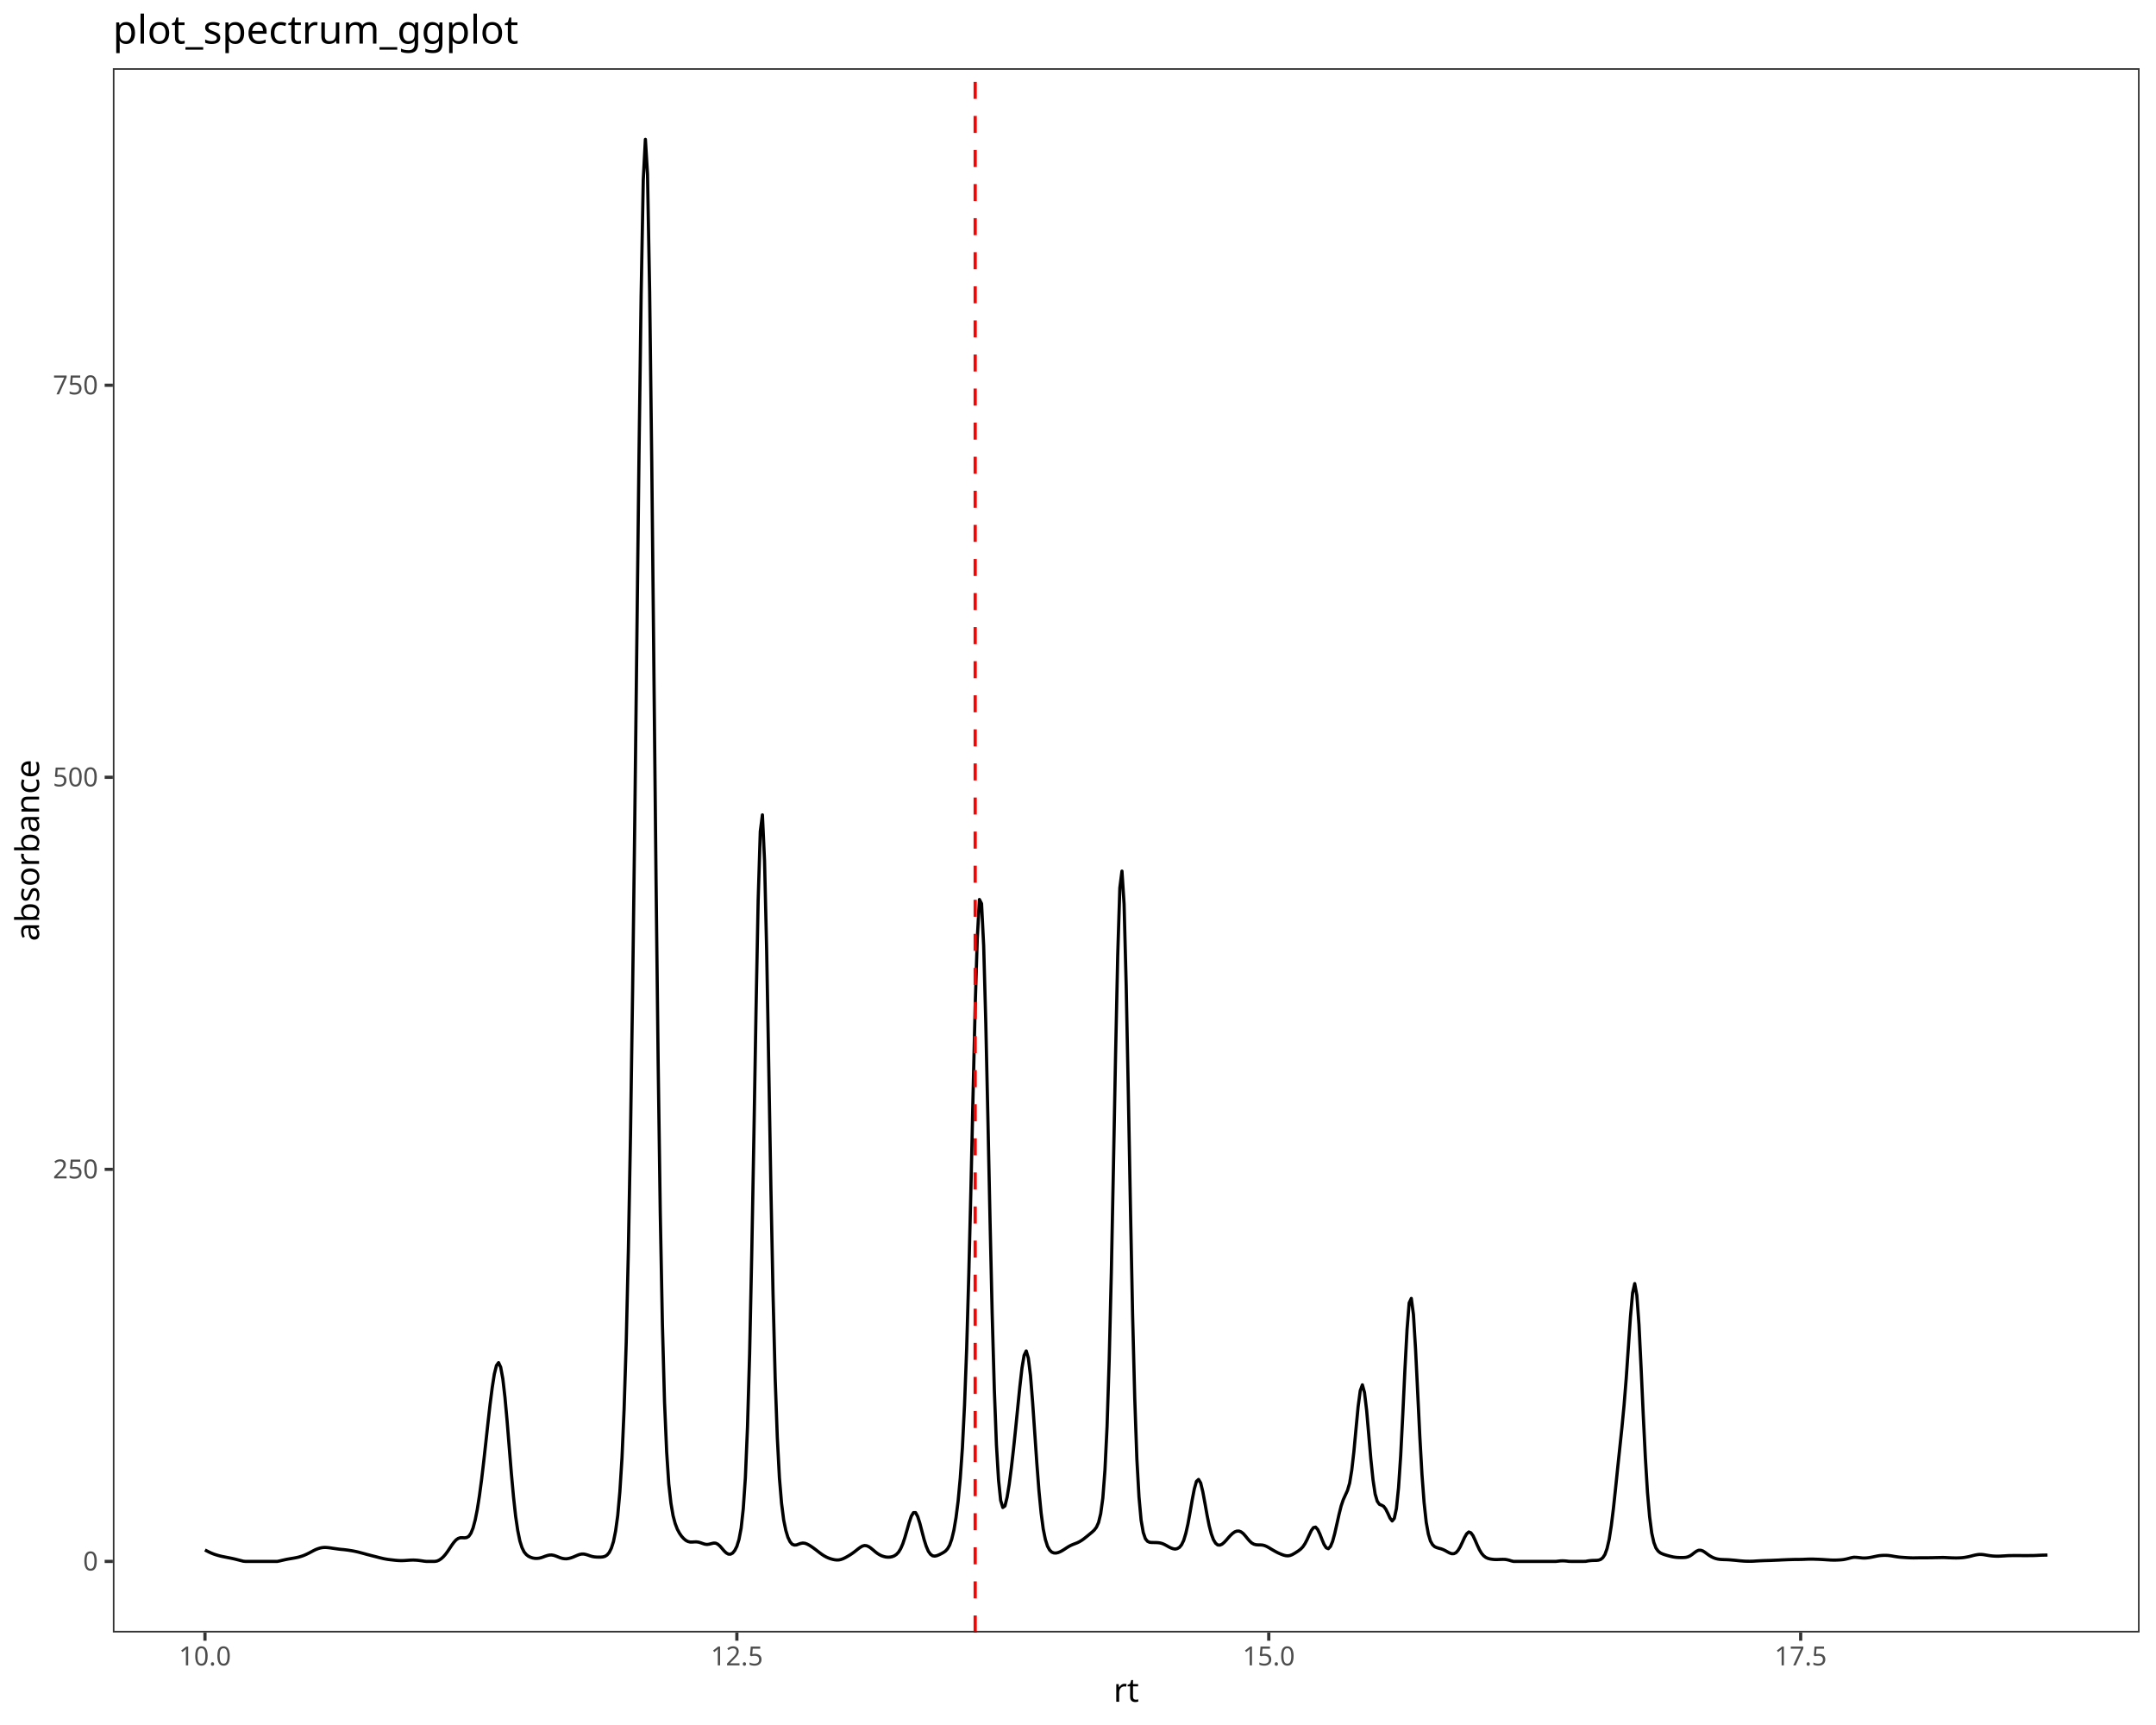
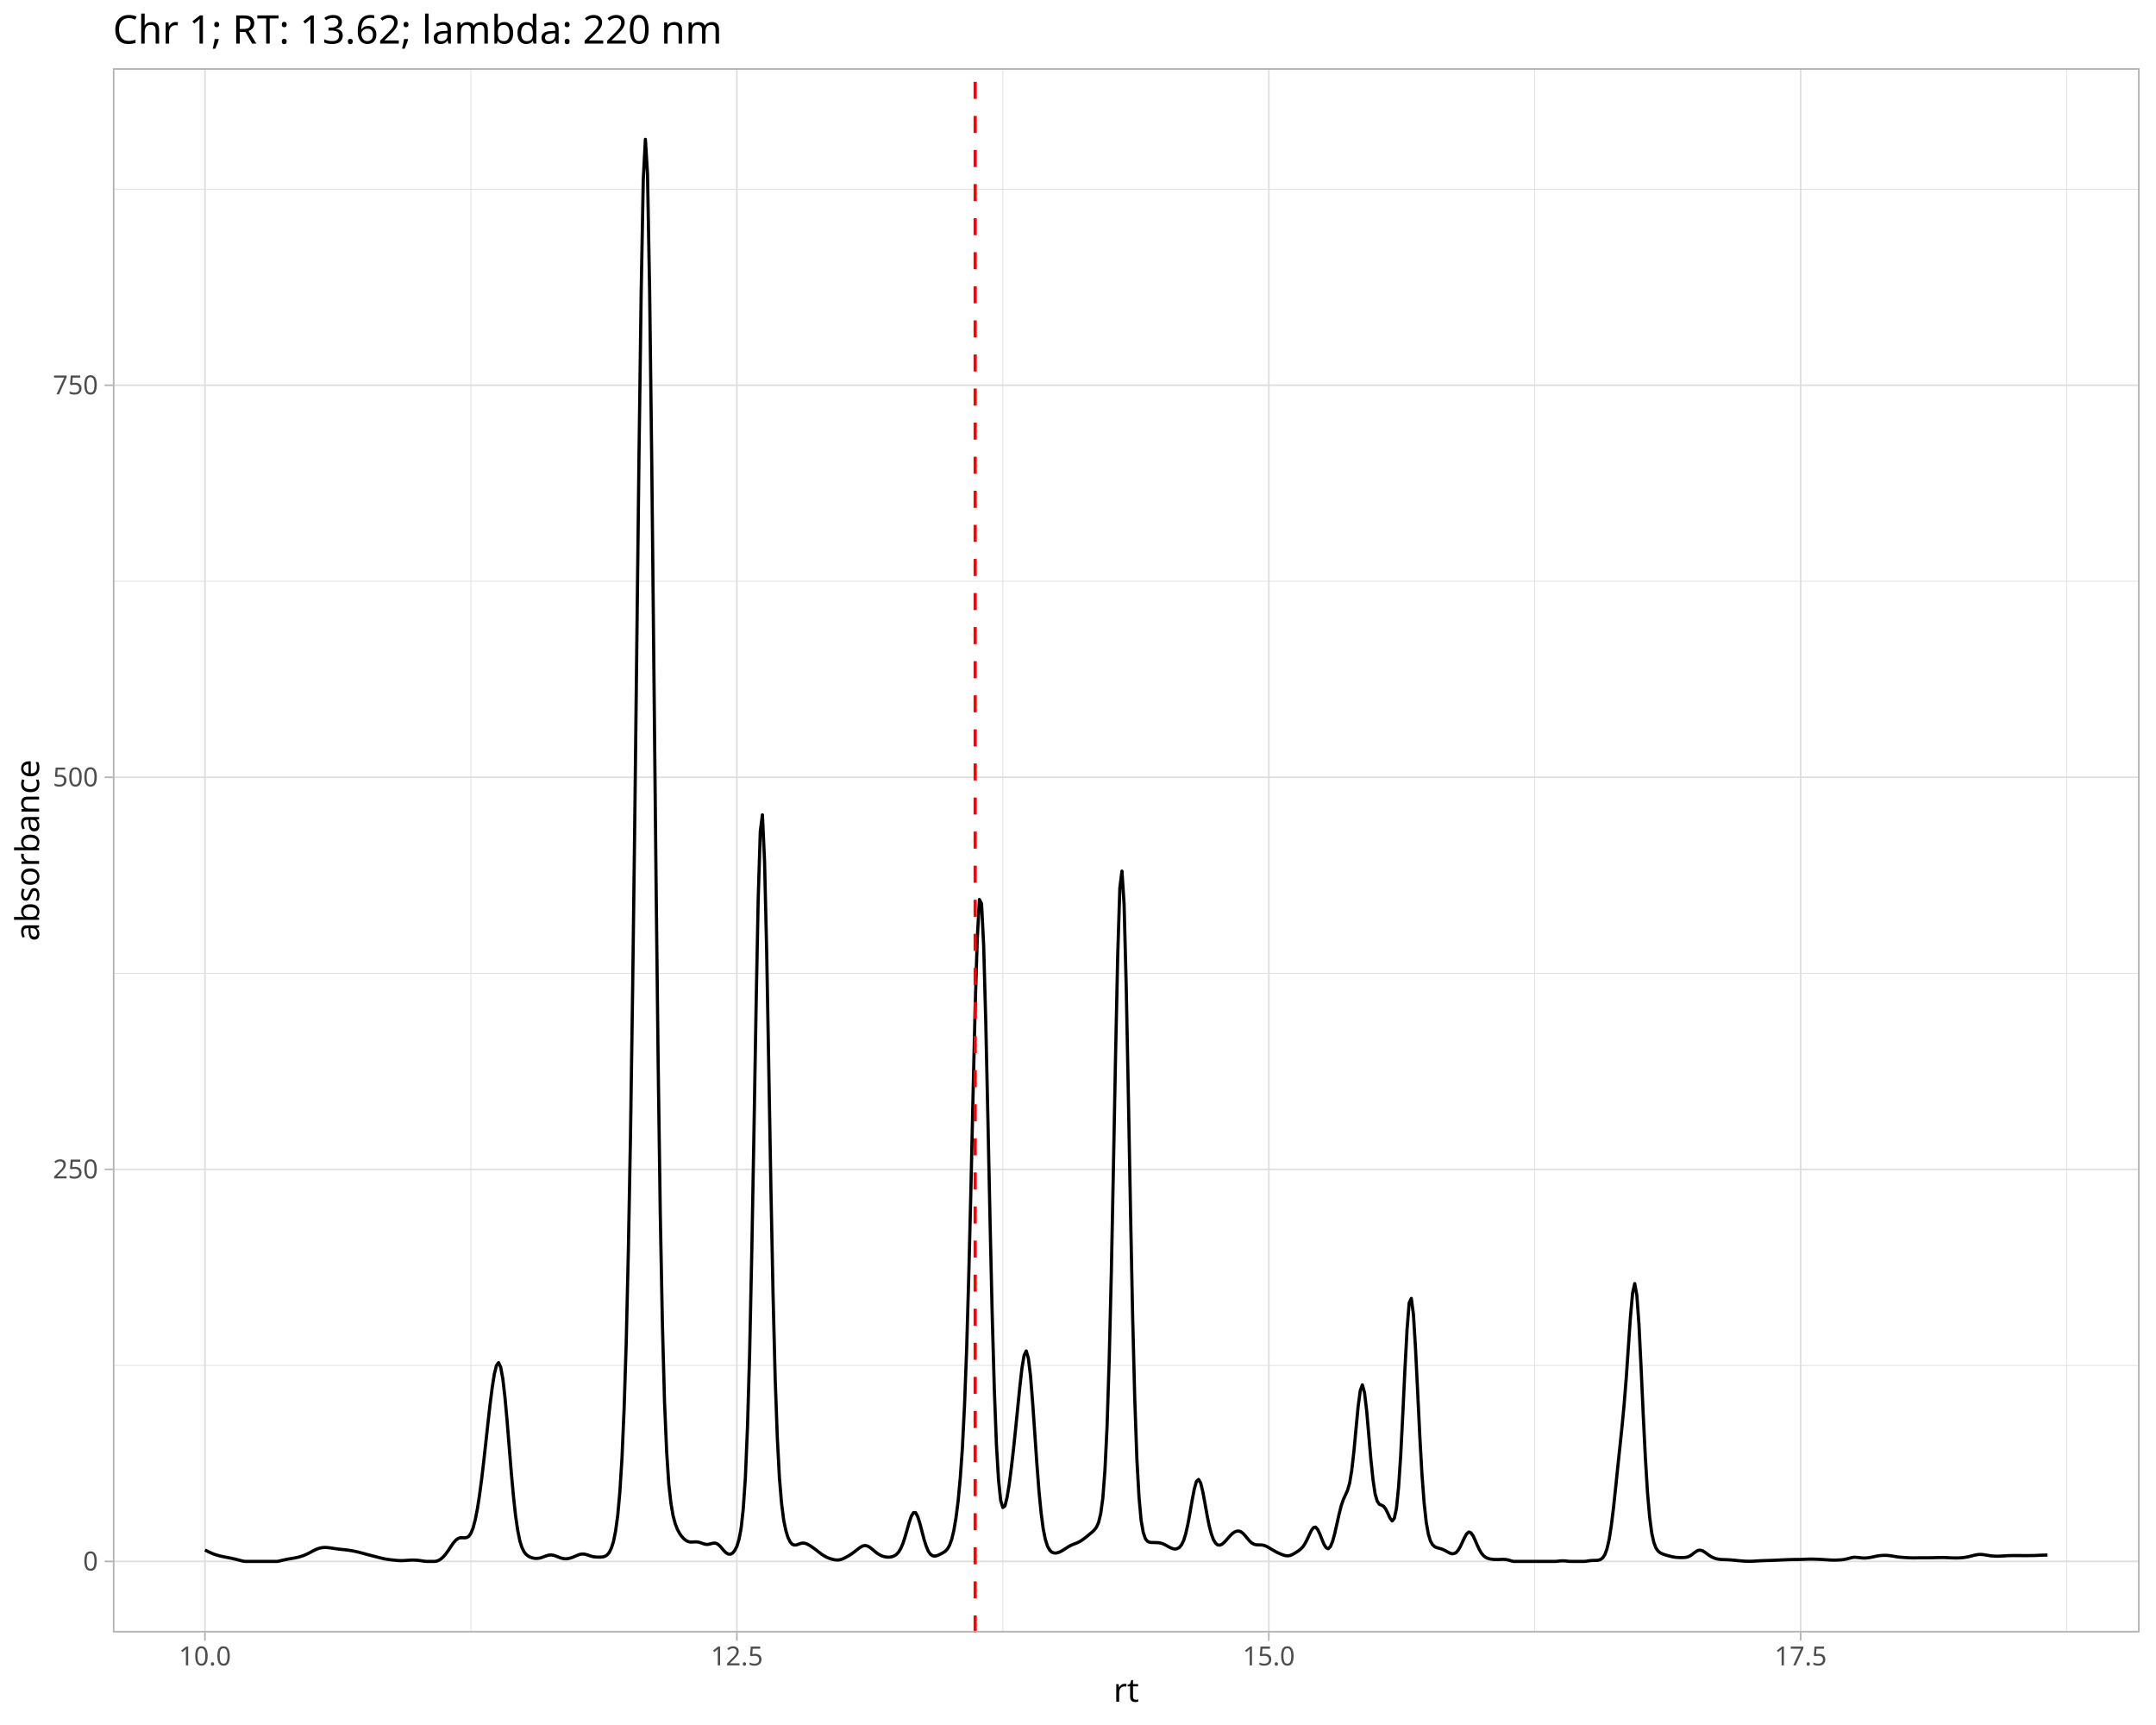
<svg xmlns="http://www.w3.org/2000/svg" class="svglite" data-engine-version="2.0" width="720.00pt" height="576.00pt" viewBox="0 0 720.00 576.00">
  <defs>
    <style type="text/css">
    .svglite line, .svglite polyline, .svglite polygon, .svglite path, .svglite rect, .svglite circle {
      fill: none;
      stroke: #000000;
      stroke-linecap: round;
      stroke-linejoin: round;
      stroke-miterlimit: 10.00;
    }
  </style>
  </defs>
  <rect width="100%" height="100%" style="stroke: none; fill: #FFFFFF;" />
  <defs>
    <clipPath id="cpMC4wMHw3MjAuMDB8MC4wMHw1NzYuMDA=">
      <rect x="0.00" y="0.00" width="720.00" height="576.00" />
    </clipPath>
  </defs>
  <g clip-path="url(#cpMC4wMHw3MjAuMDB8MC4wMHw1NzYuMDA=)">
    <rect x="0.00" y="0.00" width="720.00" height="576.00" style="stroke-width: 1.07; stroke: #FFFFFF; fill: #FFFFFF;" />
  </g>
  <defs>
    <clipPath id="cpMzcuNjl8NzE0LjUyfDIyLjc4fDU0NS4xMQ==">
      <rect x="37.69" y="22.78" width="676.83" height="522.33" />
    </clipPath>
  </defs>
  <g clip-path="url(#cpMzcuNjl8NzE0LjUyfDIyLjc4fDU0NS4xMQ==)">
    <rect x="37.69" y="22.78" width="676.83" height="522.33" style="stroke-width: 1.07; stroke: none; fill: #FFFFFF;" />
+     <polyline points="37.69,455.92 714.52,455.92 " style="stroke-width: 0.27; stroke: #DEDEDE; stroke-linecap: butt;" />
+     <polyline points="37.69,325.01 714.52,325.01 " style="stroke-width: 0.27; stroke: #DEDEDE; stroke-linecap: butt;" />
+     <polyline points="37.69,194.10 714.52,194.10 " style="stroke-width: 0.27; stroke: #DEDEDE; stroke-linecap: butt;" />
+     <polyline points="37.69,63.19 714.52,63.19 " style="stroke-width: 0.27; stroke: #DEDEDE; stroke-linecap: butt;" />
+     <polyline points="157.27,545.11 157.27,22.78 " style="stroke-width: 0.27; stroke: #DEDEDE; stroke-linecap: butt;" />
+     <polyline points="334.89,545.11 334.89,22.78 " style="stroke-width: 0.27; stroke: #DEDEDE; stroke-linecap: butt;" />
+     <polyline points="512.52,545.11 512.52,22.78 " style="stroke-width: 0.27; stroke: #DEDEDE; stroke-linecap: butt;" />
+     <polyline points="690.15,545.11 690.15,22.78 " style="stroke-width: 0.27; stroke: #DEDEDE; stroke-linecap: butt;" />
+     <polyline points="37.69,521.37 714.52,521.37 " style="stroke-width: 0.53; stroke: #DEDEDE; stroke-linecap: butt;" />
+     <polyline points="37.69,390.46 714.52,390.46 " style="stroke-width: 0.53; stroke: #DEDEDE; stroke-linecap: butt;" />
+     <polyline points="37.69,259.55 714.52,259.55 " style="stroke-width: 0.53; stroke: #DEDEDE; stroke-linecap: butt;" />
+     <polyline points="37.69,128.64 714.52,128.64 " style="stroke-width: 0.53; stroke: #DEDEDE; stroke-linecap: butt;" />
+     <polyline points="68.45,545.11 68.45,22.78 " style="stroke-width: 0.53; stroke: #DEDEDE; stroke-linecap: butt;" />
+     <polyline points="246.08,545.11 246.08,22.78 " style="stroke-width: 0.53; stroke: #DEDEDE; stroke-linecap: butt;" />
+     <polyline points="423.71,545.11 423.71,22.78 " style="stroke-width: 0.53; stroke: #DEDEDE; stroke-linecap: butt;" />
+     <polyline points="601.34,545.11 601.34,22.78 " style="stroke-width: 0.53; stroke: #DEDEDE; stroke-linecap: butt;" />
    <polyline points="68.45,517.56 69.16,517.92 69.87,518.28 70.58,518.60 71.30,518.89 72.01,519.13 72.72,519.35 73.43,519.54 74.14,519.71 74.85,519.85 75.56,519.99 76.27,520.13 76.98,520.27 77.69,520.42 78.40,520.58 79.11,520.76 79.82,520.94 80.53,521.12 81.24,521.30 81.95,521.37 82.66,521.37 83.37,521.37 84.08,521.37 84.80,521.37 85.51,521.37 86.22,521.37 86.93,521.37 87.64,521.37 88.35,521.37 89.06,521.37 89.77,521.37 90.48,521.37 91.19,521.37 91.90,521.37 92.61,521.37 93.32,521.23 94.03,521.06 94.74,520.90 95.45,520.74 96.16,520.60 96.87,520.48 97.58,520.36 98.29,520.24 99.01,520.10 99.72,519.94 100.43,519.73 101.14,519.50 101.85,519.21 102.56,518.89 103.27,518.54 103.98,518.16 104.69,517.78 105.40,517.43 106.11,517.15 106.82,516.93 107.53,516.78 108.24,516.71 108.95,516.72 109.66,516.78 110.37,516.87 111.08,516.98 111.79,517.08 112.50,517.18 113.22,517.28 113.93,517.36 114.64,517.42 115.35,517.50 116.06,517.59 116.77,517.70 117.48,517.81 118.19,517.94 118.90,518.09 119.61,518.25 120.32,518.44 121.03,518.63 121.74,518.82 122.45,519.02 123.16,519.20 123.87,519.39 124.58,519.57 125.29,519.75 126.00,519.93 126.72,520.12 127.43,520.29 128.14,520.46 128.85,520.59 129.56,520.71 130.27,520.80 130.98,520.88 131.69,520.96 132.40,521.03 133.11,521.08 133.82,521.11 134.53,521.10 135.24,521.07 135.95,521.02 136.66,520.97 137.37,520.93 138.08,520.92 138.79,520.95 139.50,521.00 140.21,521.09 140.93,521.19 141.64,521.30 142.35,521.37 143.06,521.37 143.77,521.37 144.48,521.37 145.19,521.37 145.90,521.26 146.61,520.96 147.32,520.49 148.03,519.86 148.74,519.05 149.45,518.10 150.16,517.04 150.87,515.97 151.58,515.00 152.29,514.21 153.00,513.71 153.71,513.47 154.43,513.46 155.14,513.50 155.85,513.41 156.56,512.99 157.27,511.96 157.98,510.21 158.69,507.53 159.40,503.97 160.11,499.43 160.82,494.12 161.53,488.10 162.24,481.71 162.95,475.20 163.66,468.95 164.37,463.38 165.08,458.84 165.79,455.97 166.50,455.00 167.21,456.55 167.92,460.40 168.64,466.65 169.35,474.48 170.06,483.27 170.77,491.97 171.48,499.75 172.19,506.24 172.90,511.06 173.61,514.54 174.32,516.77 175.03,518.21 175.74,519.07 176.45,519.63 177.16,519.98 177.87,520.22 178.58,520.35 179.29,520.37 180.00,520.30 180.71,520.13 181.42,519.89 182.13,519.62 182.85,519.39 183.56,519.24 184.27,519.23 184.98,519.36 185.69,519.60 186.40,519.88 187.11,520.16 187.82,520.37 188.53,520.48 189.24,520.49 189.95,520.38 190.66,520.19 191.37,519.94 192.08,519.64 192.79,519.33 193.50,519.07 194.21,518.92 194.92,518.91 195.63,519.05 196.35,519.27 197.06,519.52 197.77,519.73 198.48,519.86 199.19,519.92 199.90,519.94 200.61,519.94 201.32,519.87 202.03,519.68 202.74,519.23 203.45,518.40 204.16,516.97 204.87,514.75 205.58,511.23 206.29,506.07 207.00,498.18 207.71,486.95 208.42,470.54 209.13,448.24 209.84,417.69 210.56,378.90 211.27,330.41 211.98,274.38 212.69,212.85 213.40,151.58 214.11,98.35 214.82,60.12 215.53,46.53 216.24,58.19 216.95,97.41 217.66,154.98 218.37,223.83 219.08,293.09 219.79,354.72 220.50,405.26 221.21,442.10 221.92,468.21 222.63,484.75 223.34,495.49 224.06,501.92 224.77,506.09 225.48,508.75 226.19,510.61 226.90,511.94 227.61,512.97 228.32,513.75 229.03,514.35 229.74,514.72 230.45,514.90 231.16,514.91 231.87,514.86 232.58,514.85 233.29,514.94 234.00,515.15 234.71,515.41 235.42,515.63 236.13,515.71 236.84,515.62 237.55,515.43 238.27,515.27 238.98,515.28 239.69,515.61 240.40,516.22 241.11,517.03 241.82,517.87 242.53,518.54 243.24,518.94 243.95,518.96 244.66,518.59 245.37,517.73 246.08,516.34 246.79,514.03 247.50,510.31 248.21,503.84 248.92,493.42 249.63,476.43 250.34,452.01 251.05,418.59 251.77,378.96 252.48,337.24 253.19,300.57 253.90,277.65 254.61,272.10 255.32,287.41 256.03,317.41 256.74,356.77 257.45,397.00 258.16,432.21 258.87,460.25 259.58,479.92 260.29,493.49 261.00,501.96 261.71,507.53 262.42,511.00 263.13,513.34 263.84,514.80 264.55,515.64 265.26,515.92 265.98,515.87 266.69,515.61 267.40,515.36 268.11,515.25 268.82,515.32 269.53,515.58 270.24,515.95 270.95,516.41 271.66,516.90 272.37,517.43 273.08,517.98 273.79,518.53 274.50,519.05 275.21,519.51 275.92,519.90 276.63,520.22 277.34,520.48 278.05,520.68 278.76,520.83 279.47,520.90 280.19,520.87 280.90,520.71 281.61,520.45 282.32,520.10 283.03,519.71 283.74,519.28 284.45,518.82 285.16,518.31 285.87,517.76 286.58,517.19 287.29,516.67 288.00,516.26 288.71,516.07 289.42,516.15 290.13,516.45 290.84,516.94 291.55,517.52 292.26,518.13 292.97,518.68 293.69,519.13 294.40,519.49 295.11,519.73 295.82,519.90 296.53,519.96 297.24,519.93 297.95,519.79 298.66,519.51 299.37,519.03 300.08,518.28 300.79,517.11 301.50,515.48 302.21,513.33 302.92,510.87 303.63,508.36 304.34,506.26 305.05,505.10 305.76,505.08 306.47,506.39 307.18,508.62 307.90,511.38 308.61,514.09 309.32,516.34 310.03,518.00 310.74,518.99 311.45,519.50 312.16,519.60 312.87,519.46 313.58,519.17 314.29,518.82 315.00,518.43 315.71,517.95 316.42,517.18 317.13,515.95 317.84,513.93 318.55,510.99 319.26,506.77 319.97,501.20 320.68,493.57 321.40,483.38 322.11,469.12 322.82,450.31 323.53,425.79 324.24,396.98 324.95,365.78 325.66,336.16 326.37,313.25 327.08,300.36 327.79,301.73 328.50,315.78 329.21,341.71 329.92,373.81 330.63,407.64 331.34,438.73 332.05,463.76 332.76,482.44 333.47,494.24 334.18,501.03 334.89,503.37 335.61,502.85 336.32,499.96 337.03,495.63 337.74,490.15 338.45,483.96 339.16,477.17 339.87,470.06 340.58,463.03 341.29,456.79 342.00,452.57 342.71,451.10 343.42,453.51 344.13,459.30 344.84,468.14 345.55,478.38 346.26,488.69 346.97,497.90 347.68,505.15 348.39,510.54 349.10,514.05 349.82,516.31 350.53,517.58 351.24,518.27 351.95,518.55 352.66,518.58 353.37,518.42 354.08,518.13 354.79,517.75 355.50,517.30 356.21,516.83 356.92,516.39 357.63,516.01 358.34,515.70 359.05,515.43 359.76,515.15 360.47,514.80 361.18,514.38 361.89,513.88 362.60,513.32 363.32,512.74 364.03,512.15 364.74,511.56 365.45,510.89 366.16,509.95 366.87,508.38 367.58,505.44 368.29,500.25 369.00,490.91 369.71,476.29 370.42,454.12 371.13,424.94 371.84,389.41 372.55,352.11 373.26,319.17 373.97,296.47 374.68,290.88 375.39,301.92 376.10,329.25 376.81,365.32 377.53,404.02 378.24,439.27 378.95,466.95 379.66,487.18 380.37,499.86 381.08,507.65 381.79,511.69 382.50,513.79 383.21,514.66 383.92,514.99 384.63,515.06 385.34,515.07 386.05,515.08 386.76,515.12 387.47,515.22 388.18,515.42 388.89,515.73 389.60,516.11 390.31,516.52 391.03,516.88 391.74,517.13 392.45,517.25 393.16,517.09 393.87,516.69 394.58,515.83 395.29,514.38 396.00,512.04 396.71,508.90 397.42,505.00 398.13,500.87 398.84,497.20 399.55,494.66 400.26,494.01 400.97,495.19 401.68,498.12 402.39,501.92 403.10,505.89 403.81,509.45 404.52,512.18 405.24,514.14 405.95,515.30 406.66,515.88 407.37,515.94 408.08,515.64 408.79,515.05 409.50,514.30 410.21,513.47 410.92,512.68 411.63,512.02 412.34,511.52 413.05,511.26 413.76,511.24 414.47,511.52 415.18,512.07 415.89,512.86 416.60,513.74 417.31,514.56 418.02,515.22 418.73,515.62 419.45,515.81 420.16,515.86 420.87,515.86 421.58,515.91 422.29,516.08 423.00,516.38 423.71,516.76 424.42,517.20 425.13,517.62 425.84,518.02 426.55,518.40 427.26,518.73 427.97,519.03 428.68,519.29 429.39,519.46 430.10,519.51 430.81,519.40 431.52,519.12 432.23,518.73 432.95,518.28 433.66,517.81 434.37,517.25 435.08,516.52 435.79,515.47 436.50,514.11 437.21,512.54 437.92,511.06 438.63,510.10 439.34,509.92 440.05,510.72 440.76,512.20 441.47,514.03 442.18,515.72 442.89,516.82 443.60,517.13 444.31,516.39 445.02,514.70 445.73,512.09 446.44,508.96 447.16,505.74 447.87,502.89 448.58,500.79 449.29,499.23 450.00,497.67 450.71,495.24 451.42,490.94 452.13,484.77 452.84,477.15 453.55,469.68 454.26,464.36 454.97,462.42 455.68,464.99 456.39,470.93 457.10,479.08 457.81,487.33 458.52,494.12 459.23,498.86 459.94,501.30 460.66,502.32 461.37,502.60 462.08,502.99 462.79,503.94 463.50,505.38 464.21,506.94 464.92,507.86 465.63,507.01 466.34,503.71 467.05,496.69 467.76,486.10 468.47,472.20 469.18,457.18 469.89,443.91 470.60,435.05 471.31,433.56 472.02,438.91 472.73,450.52 473.44,464.99 474.15,479.64 474.87,492.33 475.58,501.75 476.29,508.31 477.00,512.24 477.71,514.59 478.42,515.81 479.13,516.47 479.84,516.78 480.55,516.99 481.26,517.17 481.97,517.44 482.68,517.79 483.39,518.19 484.10,518.56 484.81,518.80 485.52,518.79 486.23,518.46 486.94,517.67 487.65,516.48 488.37,514.96 489.08,513.40 489.79,512.17 490.50,511.55 491.21,511.82 491.92,512.79 492.63,514.30 493.34,515.95 494.05,517.46 494.76,518.66 495.47,519.49 496.18,520.04 496.89,520.36 497.60,520.55 498.31,520.66 499.02,520.73 499.73,520.75 500.44,520.73 501.15,520.70 501.86,520.69 502.58,520.70 503.29,520.81 504.00,520.98 504.71,521.20 505.42,521.37 506.13,521.37 506.84,521.37 507.55,521.37 508.26,521.37 508.97,521.37 509.68,521.37 510.39,521.37 511.10,521.37 511.81,521.37 512.52,521.37 513.23,521.37 513.94,521.37 514.65,521.37 515.36,521.37 516.07,521.37 516.79,521.37 517.50,521.37 518.21,521.37 518.92,521.37 519.63,521.37 520.34,521.29 521.05,521.21 521.76,521.18 522.47,521.20 523.18,521.26 523.89,521.35 524.60,521.37 525.31,521.37 526.02,521.37 526.73,521.37 527.44,521.37 528.15,521.37 528.86,521.37 529.57,521.35 530.29,521.21 531.00,521.12 531.71,521.06 532.42,521.04 533.13,521.03 533.84,520.95 534.55,520.71 535.26,520.14 535.97,519.07 536.68,517.08 537.39,513.99 538.10,509.42 538.81,503.67 539.52,497.00 540.23,490.13 540.94,483.40 541.65,476.67 542.36,469.21 543.07,460.38 543.78,450.05 544.50,439.61 545.21,431.74 545.92,428.61 546.63,432.53 547.34,442.37 548.05,456.77 548.76,472.39 549.47,486.68 550.18,498.31 550.89,506.44 551.60,511.89 552.31,515.06 553.02,516.93 553.73,517.92 554.44,518.51 555.15,518.85 555.86,519.11 556.57,519.33 557.28,519.53 558.00,519.71 558.71,519.87 559.42,519.98 560.13,520.05 560.84,520.08 561.55,520.09 562.26,520.08 562.97,520.02 563.68,519.85 564.39,519.53 565.10,519.05 565.81,518.49 566.52,517.98 567.23,517.66 567.94,517.64 568.65,517.87 569.36,518.32 570.07,518.85 570.78,519.36 571.49,519.80 572.21,520.15 572.92,520.41 573.63,520.58 574.34,520.69 575.05,520.74 575.76,520.77 576.47,520.79 577.18,520.82 577.89,520.87 578.60,520.93 579.31,520.99 580.02,521.06 580.73,521.14 581.44,521.20 582.15,521.26 582.86,521.30 583.57,521.32 584.28,521.33 584.99,521.32 585.70,521.29 586.42,521.24 587.13,521.20 587.84,521.16 588.55,521.13 589.26,521.10 589.97,521.08 590.68,521.06 591.39,521.04 592.10,521.01 592.81,520.98 593.52,520.95 594.23,520.92 594.94,520.88 595.65,520.85 596.36,520.82 597.07,520.79 597.78,520.77 598.49,520.75 599.20,520.73 599.92,520.72 600.63,520.72 601.34,520.71 602.05,520.69 602.76,520.66 603.47,520.63 604.18,520.61 604.89,520.60 605.60,520.61 606.31,520.64 607.02,520.66 607.73,520.69 608.44,520.73 609.15,520.77 609.86,520.82 610.57,520.86 611.28,520.91 611.99,520.93 612.70,520.94 613.41,520.92 614.13,520.89 614.84,520.84 615.55,520.77 616.26,520.64 616.97,520.48 617.68,520.29 618.39,520.11 619.10,519.99 619.81,520.01 620.52,520.07 621.23,520.15 621.94,520.23 622.65,520.25 623.36,520.21 624.07,520.13 624.78,520.01 625.49,519.87 626.20,519.72 626.91,519.57 627.63,519.45 628.34,519.39 629.05,519.35 629.76,519.35 630.47,519.38 631.18,519.46 631.89,519.57 632.60,519.70 633.31,519.81 634.02,519.91 634.73,519.98 635.44,520.03 636.15,520.08 636.86,520.12 637.57,520.16 638.28,520.19 638.99,520.20 639.70,520.19 640.41,520.18 641.12,520.16 641.84,520.16 642.55,520.16 643.26,520.17 643.97,520.16 644.68,520.15 645.39,520.14 646.10,520.12 646.81,520.11 647.52,520.09 648.23,520.08 648.94,520.07 649.65,520.09 650.36,520.13 651.07,520.16 651.78,520.19 652.49,520.21 653.20,520.22 653.91,520.21 654.62,520.18 655.34,520.13 656.05,520.04 656.76,519.92 657.47,519.78 658.18,519.61 658.89,519.42 659.60,519.25 660.31,519.12 661.02,519.04 661.73,519.05 662.44,519.12 663.15,519.24 663.86,519.36 664.57,519.47 665.28,519.55 665.99,519.60 666.70,519.63 667.41,519.63 668.12,519.60 668.83,519.56 669.55,519.52 670.26,519.47 670.97,519.44 671.68,519.43 672.39,519.42 673.10,519.42 673.81,519.42 674.52,519.42 675.23,519.43 675.94,519.43 676.65,519.43 677.36,519.43 678.07,519.42 678.78,519.42 679.49,519.40 680.20,519.37 680.91,519.33 681.62,519.30 682.33,519.28 683.04,519.27 683.76,519.25 " style="stroke-width: 1.07; stroke-linecap: butt;" />
    <line x1="325.66" y1="545.11" x2="325.66" y2="22.78" style="stroke-width: 1.07; stroke: #FF0000; stroke-dasharray: 5.69,5.69; stroke-linecap: butt;" />
-     <rect x="37.69" y="22.78" width="676.83" height="522.33" style="stroke-width: 1.07; stroke: #333333;" />
+     <rect x="37.69" y="22.78" width="676.83" height="522.33" style="stroke-width: 1.07; stroke: #B3B3B3;" />
  </g>
  <g clip-path="url(#cpMC4wMHw3MjAuMDB8MC4wMHw1NzYuMDA=)">
    <text x="32.76" y="524.40" text-anchor="end" style="font-size: 8.80px; fill: #4D4D4D; font-family: sans;" textLength="4.89px" lengthAdjust="spacingAndGlyphs">0</text>
    <text x="32.76" y="393.49" text-anchor="end" style="font-size: 8.80px; fill: #4D4D4D; font-family: sans;" textLength="14.68px" lengthAdjust="spacingAndGlyphs">250</text>
    <text x="32.76" y="262.58" text-anchor="end" style="font-size: 8.80px; fill: #4D4D4D; font-family: sans;" textLength="14.68px" lengthAdjust="spacingAndGlyphs">500</text>
    <text x="32.76" y="131.67" text-anchor="end" style="font-size: 8.80px; fill: #4D4D4D; font-family: sans;" textLength="14.68px" lengthAdjust="spacingAndGlyphs">750</text>
-     <polyline points="34.95,521.37 37.69,521.37 " style="stroke-width: 1.07; stroke: #333333; stroke-linecap: butt;" />
-     <polyline points="34.95,390.46 37.69,390.46 " style="stroke-width: 1.07; stroke: #333333; stroke-linecap: butt;" />
-     <polyline points="34.95,259.55 37.69,259.55 " style="stroke-width: 1.07; stroke: #333333; stroke-linecap: butt;" />
-     <polyline points="34.95,128.64 37.69,128.64 " style="stroke-width: 1.07; stroke: #333333; stroke-linecap: butt;" />
-     <polyline points="68.45,547.85 68.45,545.11 " style="stroke-width: 1.07; stroke: #333333; stroke-linecap: butt;" />
-     <polyline points="246.08,547.85 246.08,545.11 " style="stroke-width: 1.07; stroke: #333333; stroke-linecap: butt;" />
-     <polyline points="423.71,547.85 423.71,545.11 " style="stroke-width: 1.07; stroke: #333333; stroke-linecap: butt;" />
-     <polyline points="601.34,547.85 601.34,545.11 " style="stroke-width: 1.07; stroke: #333333; stroke-linecap: butt;" />
+     <polyline points="34.95,521.37 37.69,521.37 " style="stroke-width: 0.53; stroke: #B3B3B3; stroke-linecap: butt;" />
+     <polyline points="34.95,390.46 37.69,390.46 " style="stroke-width: 0.53; stroke: #B3B3B3; stroke-linecap: butt;" />
+     <polyline points="34.95,259.55 37.69,259.55 " style="stroke-width: 0.53; stroke: #B3B3B3; stroke-linecap: butt;" />
+     <polyline points="34.95,128.64 37.69,128.64 " style="stroke-width: 0.53; stroke: #B3B3B3; stroke-linecap: butt;" />
+     <polyline points="68.45,547.85 68.45,545.11 " style="stroke-width: 0.53; stroke: #B3B3B3; stroke-linecap: butt;" />
+     <polyline points="246.08,547.85 246.08,545.11 " style="stroke-width: 0.53; stroke: #B3B3B3; stroke-linecap: butt;" />
+     <polyline points="423.71,547.85 423.71,545.11 " style="stroke-width: 0.53; stroke: #B3B3B3; stroke-linecap: butt;" />
+     <polyline points="601.34,547.85 601.34,545.11 " style="stroke-width: 0.53; stroke: #B3B3B3; stroke-linecap: butt;" />
    <text x="68.45" y="556.10" text-anchor="middle" style="font-size: 8.80px; fill: #4D4D4D; font-family: sans;" textLength="17.13px" lengthAdjust="spacingAndGlyphs">10.0</text>
    <text x="246.08" y="556.10" text-anchor="middle" style="font-size: 8.80px; fill: #4D4D4D; font-family: sans;" textLength="17.13px" lengthAdjust="spacingAndGlyphs">12.5</text>
    <text x="423.71" y="556.10" text-anchor="middle" style="font-size: 8.80px; fill: #4D4D4D; font-family: sans;" textLength="17.13px" lengthAdjust="spacingAndGlyphs">15.0</text>
    <text x="601.34" y="556.10" text-anchor="middle" style="font-size: 8.80px; fill: #4D4D4D; font-family: sans;" textLength="17.13px" lengthAdjust="spacingAndGlyphs">17.5</text>
    <text x="376.10" y="568.24" text-anchor="middle" style="font-size: 11.00px; font-family: sans;" textLength="6.72px" lengthAdjust="spacingAndGlyphs">rt</text>
    <text transform="translate(13.05,283.95) rotate(-90)" text-anchor="middle" style="font-size: 11.00px; font-family: sans;" textLength="57.50px" lengthAdjust="spacingAndGlyphs">absorbance</text>
-     <text x="37.69" y="14.56" style="font-size: 13.20px; font-family: sans;" textLength="126.23px" lengthAdjust="spacingAndGlyphs">plot_spectrum_ggplot</text>
+     <text x="37.69" y="14.56" style="font-size: 13.20px; font-family: sans;" textLength="210.58px" lengthAdjust="spacingAndGlyphs">Chr 1;   RT: 13.62;  lambda: 220 nm</text>
  </g>
</svg>
